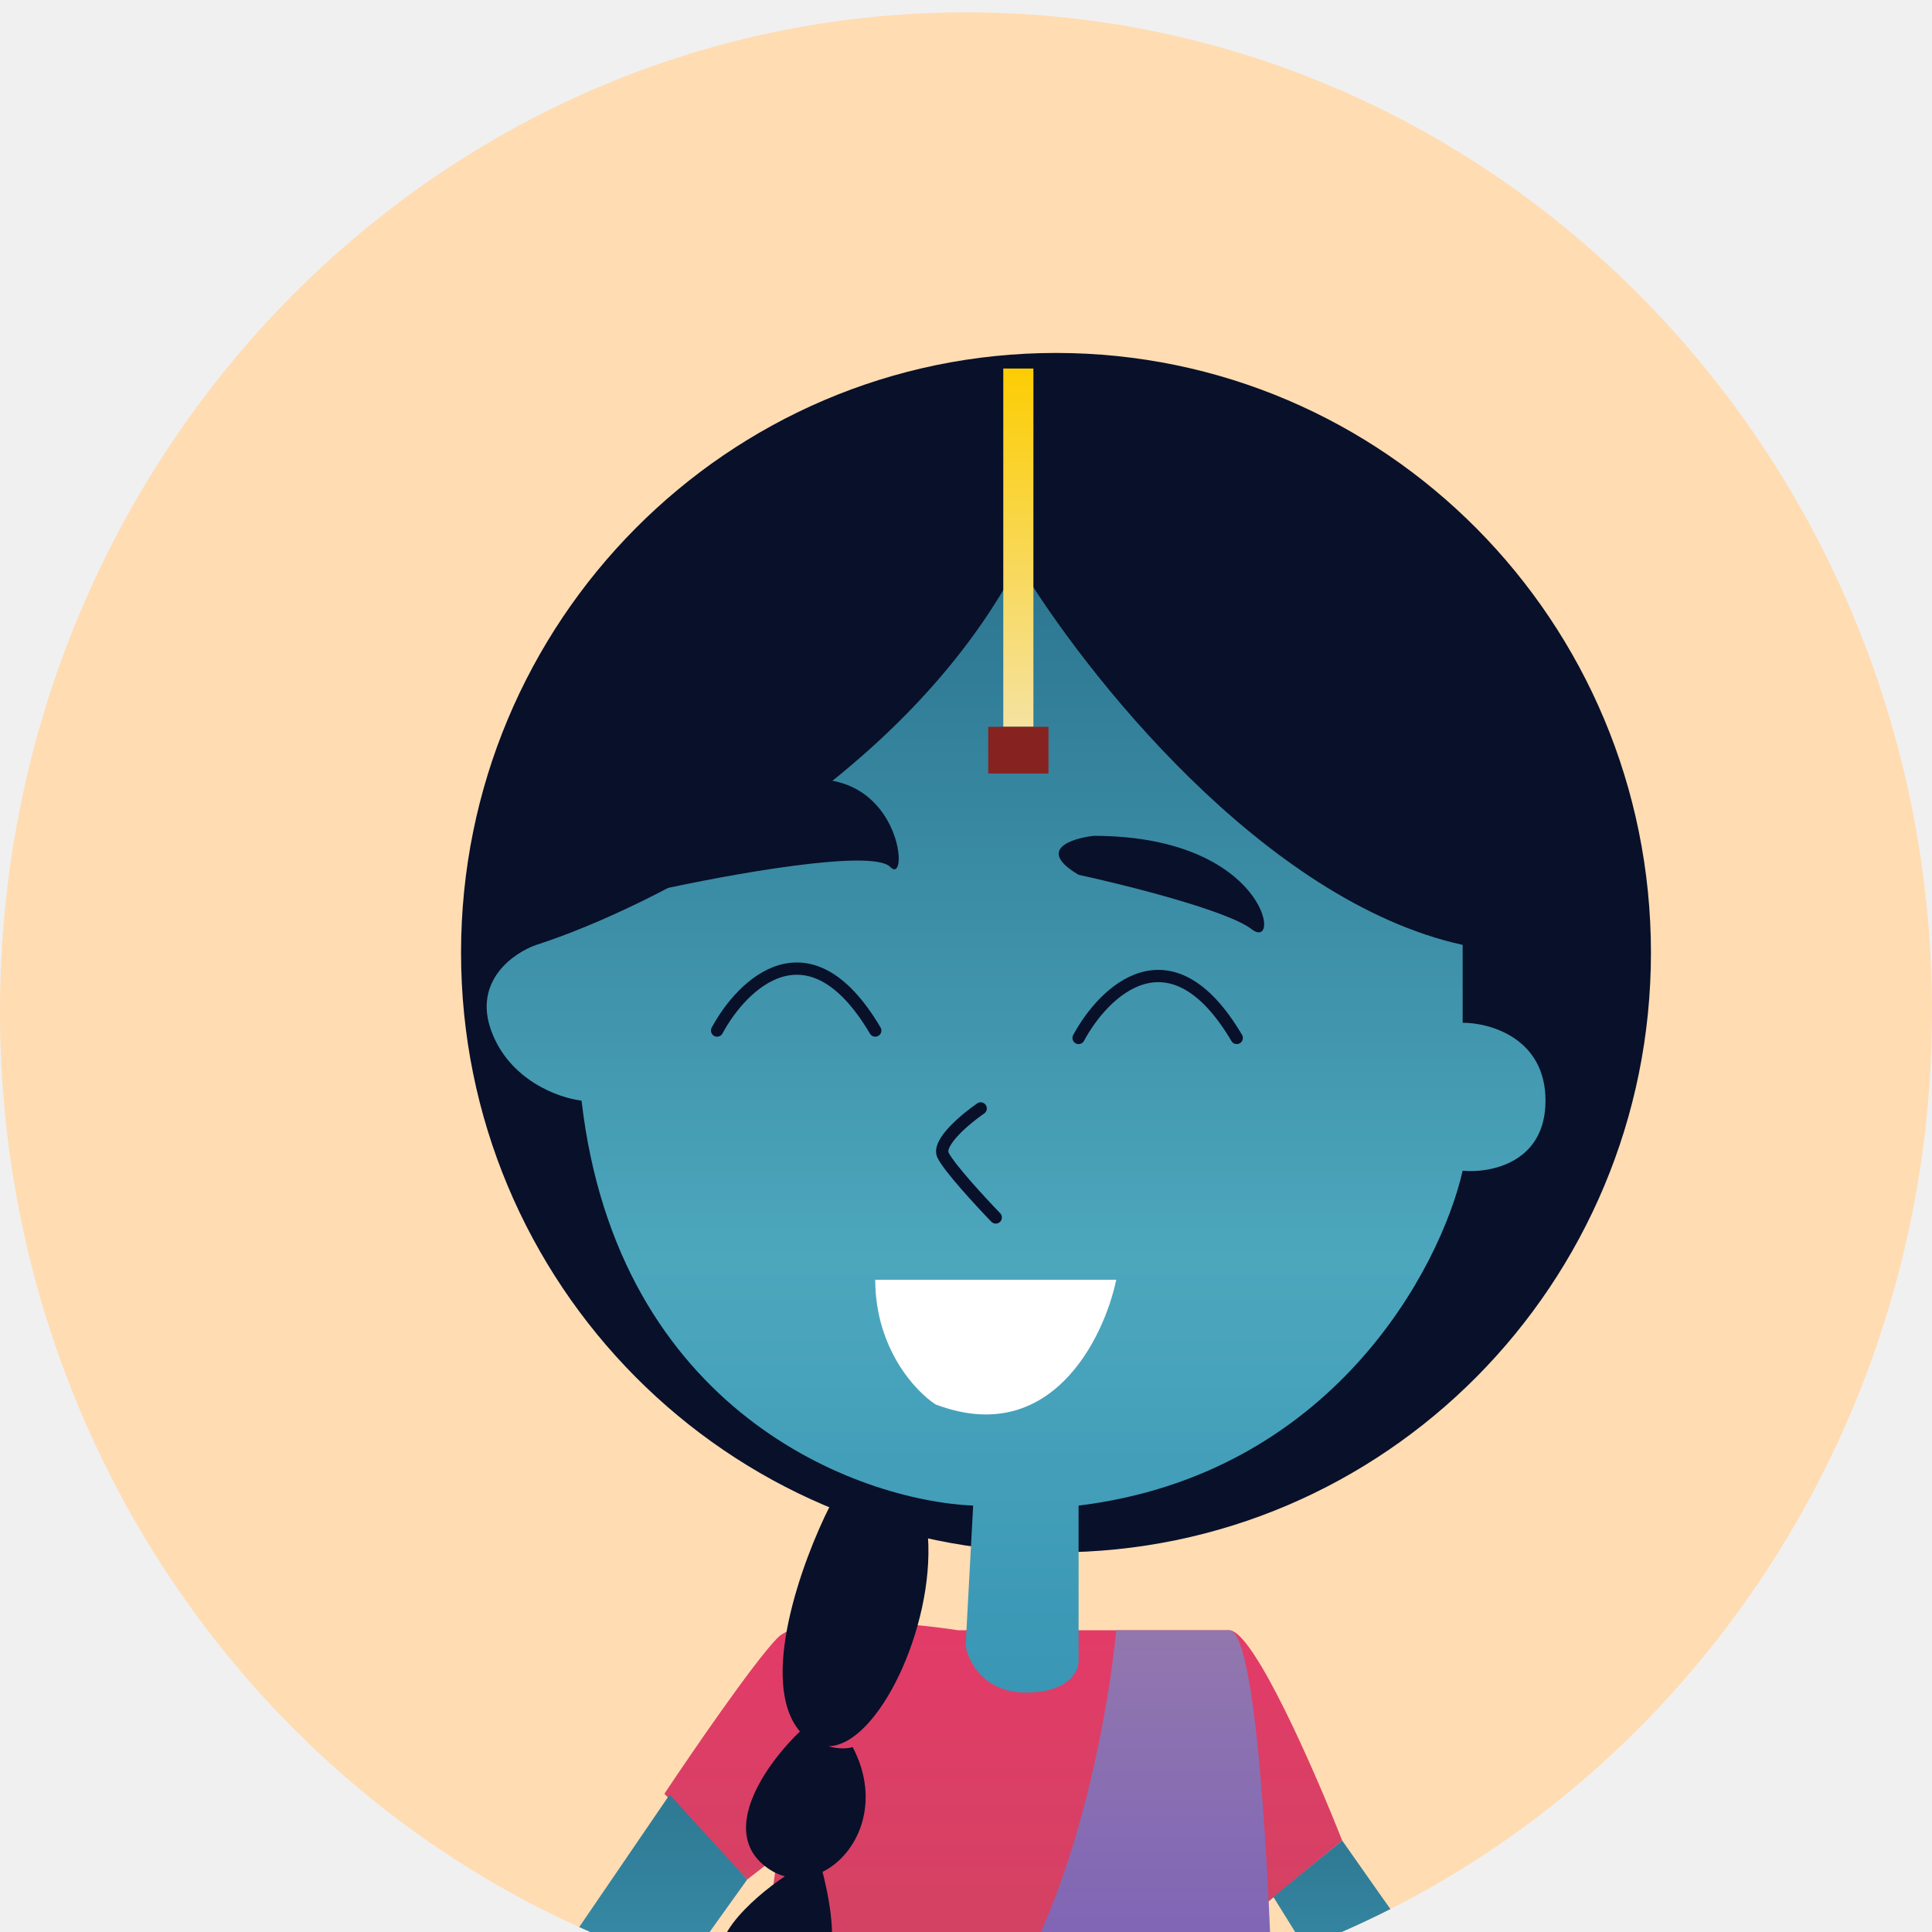
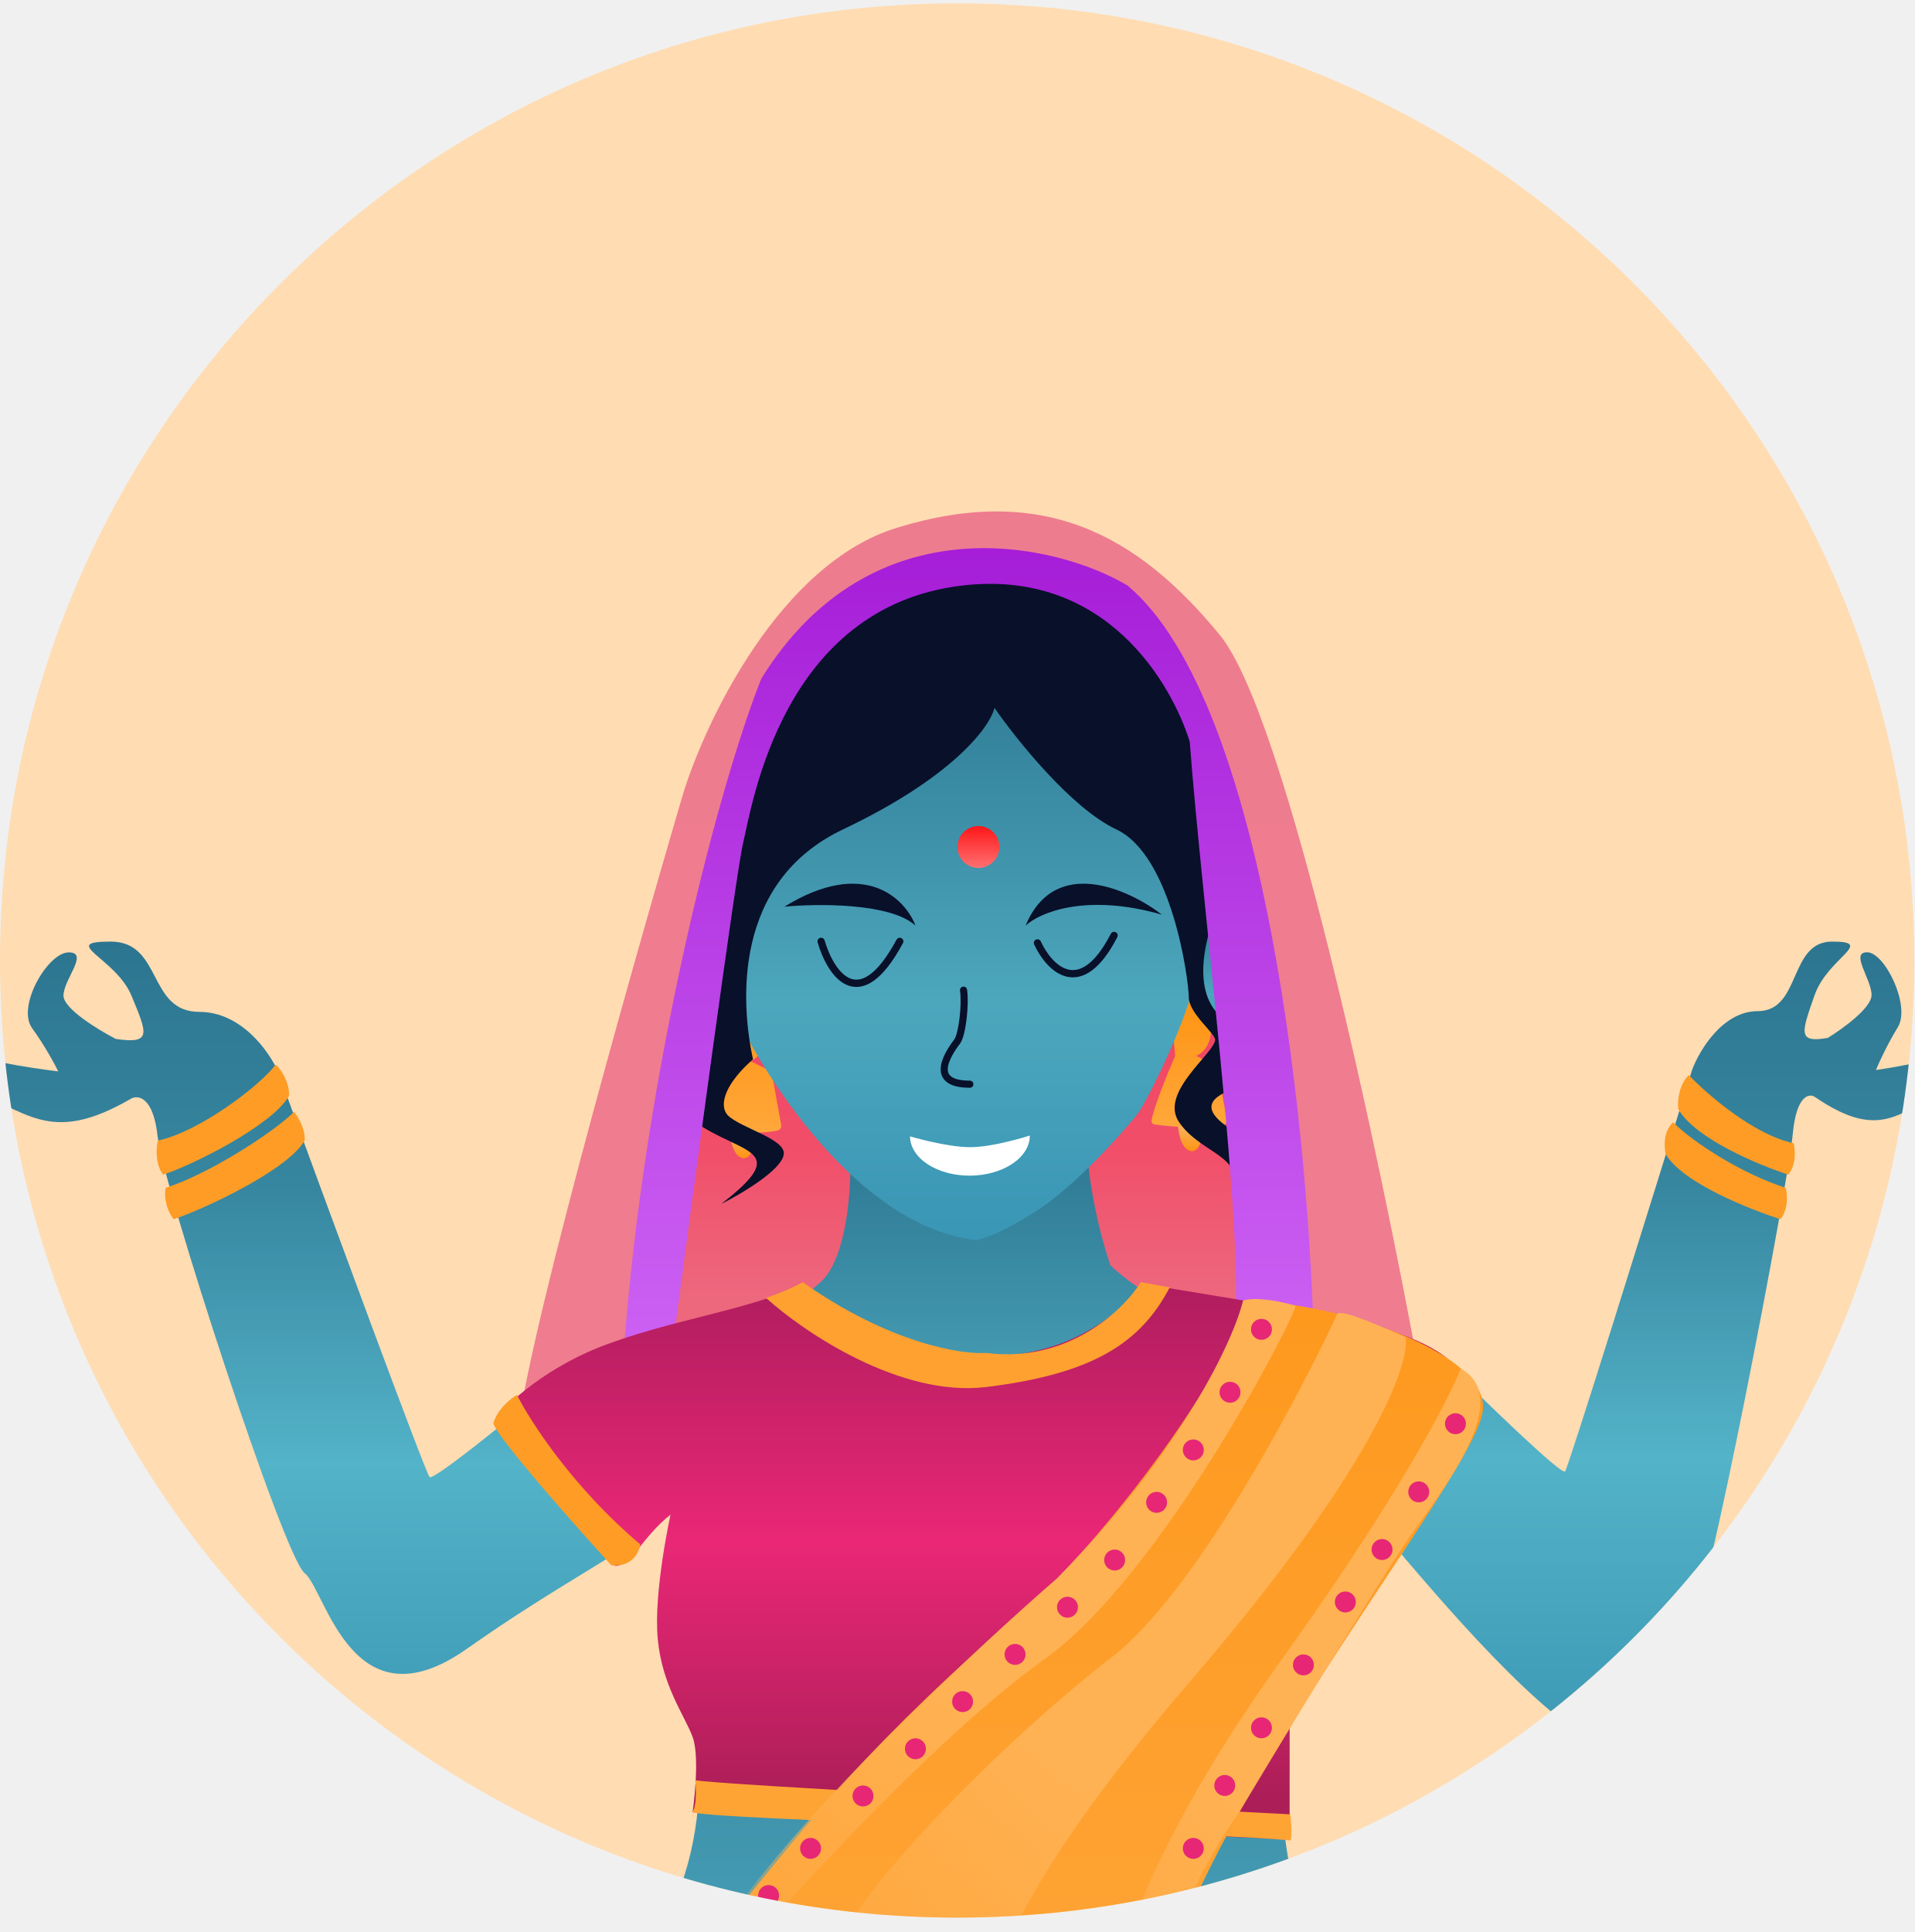
- <svg xmlns="http://www.w3.org/2000/svg" width="108" height="108" viewBox="0 0 108 108" fill="none">
-   <ellipse cx="54" cy="56.537" rx="54" ry="55.845" fill="#FFDCB2" />
-   <mask id="mask0_145_625" style="mask-type:alpha" maskUnits="userSpaceOnUse" x="0" y="0" width="108" height="113">
-     <ellipse cx="54" cy="56.537" rx="54" ry="55.845" fill="#D9D9D9" />
+ <svg xmlns="http://www.w3.org/2000/svg" width="108" height="109" viewBox="0 0 108 109" fill="none">
+   <circle cx="54" cy="54.188" r="54" fill="#FFDCB2" />
+   <mask id="mask0_278_2345" style="mask-type:alpha" maskUnits="userSpaceOnUse" x="0" y="0" width="108" height="109">
+     <circle cx="54" cy="54.188" r="54" fill="#FFDCB2" />
  </mask>
-   <g mask="url(#mask0_145_625)">
-     <path d="M43.454 91.567C44.801 90.174 50.751 90.696 53.558 91.132H68.714C70.061 91.132 73.485 98.968 75.028 102.887L70.819 106.37V112.465L42.191 113.336L42.612 109.853L43.454 103.757L41.77 105.064L37.139 100.274C38.683 97.953 42.107 92.96 43.454 91.567Z" fill="url(#paint0_linear_145_625)" />
-     <path d="M51.453 115.948C58.526 113.161 61.697 98.243 62.399 91.132H68.714C70.398 91.132 71.099 107.676 71.24 115.948H51.453Z" fill="url(#paint1_linear_145_625)" />
-     <path d="M29.141 112.465L37.432 100.325L41.77 105.064L33.35 116.819L29.141 112.465Z" fill="url(#paint2_linear_145_625)" />
-     <path d="M83.006 113.771C82.681 113.771 77.463 106.37 75.029 102.887L71.182 106.037L78.137 117.254C79.895 116.093 83.331 113.771 83.006 113.771Z" fill="url(#paint3_linear_145_625)" />
-     <ellipse cx="59.031" cy="53.254" rx="33.258" ry="33.524" fill="#08102A" />
-     <path d="M56.926 31.485C50.527 43.676 36.297 50.787 29.983 52.819C28.72 53.254 26.446 54.821 27.457 57.608C28.467 60.394 31.245 61.381 32.508 61.526C34.529 78.941 47.945 83.875 54.4 84.165L53.979 92.002C54.119 92.873 54.989 94.615 57.347 94.615C59.704 94.615 60.294 93.454 60.294 92.873V84.165C74.439 82.424 80.501 70.959 81.764 65.445C83.308 65.59 86.395 65.009 86.395 61.526C86.395 58.043 83.308 57.172 81.764 57.172V52.819C70.65 50.381 60.575 37.581 56.926 31.485Z" fill="url(#paint4_linear_145_625)" />
-     <rect x="56.084" y="20.601" width="1.684" height="20.027" fill="url(#paint5_linear_145_625)" />
-     <rect x="55.242" y="40.628" width="3.368" height="2.612" fill="#862320" />
-     <path d="M49.769 48.465C48.759 47.42 40.648 48.901 36.718 49.771C35.596 49.336 35.035 47.682 41.77 44.547C50.19 40.629 51.032 49.771 49.769 48.465Z" fill="#08102A" />
-     <path d="M69.976 51.948C68.629 50.903 62.96 49.481 60.294 48.901C57.936 47.507 59.873 46.869 61.136 46.724C70.818 46.724 71.66 53.254 69.976 51.948Z" fill="#08102A" />
-     <path d="M40.086 57.608C41.49 54.996 45.222 51.339 48.927 57.608" stroke="#08102A" stroke-width="0.686" stroke-linecap="round" />
-     <path d="M60.294 58.022C61.697 55.41 65.43 51.753 69.135 58.022" stroke="#08102A" stroke-width="0.686" stroke-linecap="round" />
-     <path d="M54.821 61.962C53.979 62.542 52.379 63.877 52.716 64.574C53.053 65.27 54.821 67.186 55.663 68.057" stroke="#08102A" stroke-width="0.686" stroke-linecap="round" />
-     <path d="M62.399 71.54H48.927C48.927 75.371 51.172 77.78 52.295 78.506C58.694 80.944 61.697 74.878 62.399 71.54Z" fill="white" />
-     <path d="M44.717 96.792C42.359 94.005 44.857 87.213 46.401 84.166L51.874 85.907C52.224 90.982 49.073 97.566 46.307 97.618C46.934 97.79 47.423 97.745 47.664 97.662C49.296 100.757 47.94 103.671 45.98 104.639C47.047 108.84 46.382 110.681 45.138 111.248C45.559 113.395 45.643 117.515 42.612 116.819C39.587 116.124 40.696 112.481 41.634 110.735C41.608 110.713 41.605 110.706 41.628 110.717C41.383 110.584 41.147 110.439 40.928 110.288C38.907 108.895 42.051 106.106 43.875 104.886C43.438 104.771 43.01 104.545 42.612 104.193C40.254 102.103 43.033 98.388 44.717 96.792Z" fill="#08102A" />
-     <path d="M40.928 125.526C39.244 123.785 40.657 119.141 41.64 118.125L44.296 118.56C45.98 129.358 43.507 132.347 41.64 131.186C43.556 131.883 43.648 130.315 43.454 129.445C43.314 128.864 42.612 127.268 40.928 125.526Z" fill="#08102A" />
+   <g mask="url(#mask0_278_2345)">
+     <path d="M35.086 80.028L40.731 51.174L45.122 43.688L60.175 37.137L70.054 48.211L74.131 79.092L35.086 80.028Z" fill="url(#paint0_linear_278_2345)" />
+     <path d="M69.157 56.584C69.985 53.389 69.009 51.703 68.418 51.259L66.347 56.88C66.101 57.816 65.874 59.571 66.939 59.098C68.004 58.625 68.861 57.225 69.157 56.584Z" fill="url(#paint1_linear_278_2345)" />
+     <path d="M67.18 64.942C66.588 64.824 66.44 63.71 66.44 63.167H67.919C67.919 63.808 67.771 65.061 67.18 64.942Z" fill="url(#paint2_linear_278_2345)" />
+     <path d="M64.968 63.236C65.053 62.57 65.862 60.582 66.302 59.57L66.154 57.943L67.19 56.168C67.387 55.971 67.87 55.932 68.225 57.352C68.58 58.771 67.88 59.422 67.486 59.57L68.669 60.162L69.215 63.163C69.241 63.308 69.157 63.451 69.014 63.483C67.95 63.725 66.126 63.574 65.15 63.441C65.04 63.426 64.954 63.347 64.968 63.236Z" fill="url(#paint3_linear_278_2345)" />
+     <path d="M41.899 65.338C41.308 65.22 41.16 64.106 41.16 63.563H42.639C42.639 64.204 42.491 65.457 41.899 65.338Z" fill="url(#paint4_linear_278_2345)" />
+     <path d="M39.826 63.532C39.91 62.865 40.719 60.878 41.16 59.866L41.012 58.239L42.047 56.464C42.244 56.267 42.727 56.227 43.082 57.647C43.437 59.067 42.737 59.718 42.343 59.866L43.526 60.457L44.072 63.459C44.098 63.604 44.014 63.747 43.871 63.779C42.807 64.021 40.984 63.87 40.008 63.737C39.897 63.722 39.812 63.643 39.826 63.532Z" fill="url(#paint5_linear_278_2345)" />
+     <path d="M46.3 72.33C47.786 70.985 48.034 67.037 47.972 65.232L55.59 67.287L61.35 63.738C61.201 66.427 62.155 69.964 62.65 71.396C66.366 74.833 71.135 75.194 73.055 74.945L71.197 83.163L65.809 90.821L54.661 92.689L46.671 91.195L41.283 83.163L40.726 76.065C41.965 75.38 44.813 73.674 46.3 72.33Z" fill="url(#paint6_linear_278_2345)" />
+     <path d="M59.212 67.8C57.788 68.866 55.972 69.79 55.099 69.971C48.52 69.247 43.136 60.868 41.267 56.769L40.706 52.428L41.267 47.003L47.062 40.492L54.352 35.067L61.268 38.684L66.689 46.46C67 48.088 67.624 51.85 67.624 53.875C67.624 56.407 64.848 61.839 64.259 62.737C64.035 63.078 61.459 66.118 59.212 67.8Z" fill="url(#paint7_linear_278_2345)" />
+     <path d="M58.532 53.197C59.177 54.598 60.946 56.474 62.854 52.776" stroke="#08102A" stroke-width="0.411" stroke-linecap="round" />
+     <path d="M46.326 53.111C46.844 54.896 48.456 57.396 50.763 53.111" stroke="#08102A" stroke-width="0.411" stroke-linecap="round" />
+     <path d="M54.361 55.862C54.48 56.666 54.29 58.371 54.003 58.757C53.645 59.239 52.213 61.169 54.719 61.169" stroke="#08102A" stroke-width="0.401" stroke-linecap="round" />
+     <path d="M51.342 64.111C51.343 64.405 51.433 64.696 51.605 64.966C51.776 65.237 52.027 65.482 52.342 65.688C52.657 65.894 53.031 66.056 53.441 66.166C53.852 66.276 54.292 66.331 54.736 66.328C55.179 66.325 55.618 66.264 56.028 66.148C56.437 66.033 56.808 65.865 57.12 65.655C57.433 65.445 57.68 65.197 57.848 64.924C58.016 64.651 58.101 64.359 58.099 64.065C58.099 64.065 56.085 64.721 54.736 64.721C53.386 64.721 51.342 64.111 51.342 64.111Z" fill="white" />
+     <path d="M44.256 51.153C46.141 50.974 50.258 50.939 51.651 52.223C51.071 50.707 48.779 48.37 44.256 51.153Z" fill="#08102A" />
+     <path d="M57.862 52.223C58.631 51.5 61.246 50.364 65.553 51.603C63.673 50.157 59.503 48.257 57.862 52.223Z" fill="#08102A" />
+     <path d="M35.697 77.294L29.17 81.507C29.17 77.598 35.418 55.39 38.542 44.775C39.825 40.619 44.031 31.801 50.592 29.779C58.792 27.252 64.148 30.116 68.834 35.845C72.583 40.428 77.871 65.388 80.047 77.294L73.352 76.62L69.838 54.885L64.148 37.698L51.094 33.318L40.885 49.998L35.697 77.294Z" fill="url(#paint8_linear_278_2345)" />
+     <path d="M44.217 65.144C44.068 66.034 41.802 67.369 40.687 67.925C44.774 64.774 41.802 65.144 39.201 63.291C37.121 61.808 39.201 59.583 40.316 57.174C38.235 37.154 49.976 32.52 56.106 32.706C68.144 33.744 69.791 44.878 69.11 50.315C67.995 52.54 67.029 56.062 69.11 57.544C71.191 59.027 70.782 60.696 70.039 61.252C69.11 61.622 67.327 62.142 69.11 63.476C70.893 64.811 70.225 66.257 69.667 66.813C69.853 65.144 67.624 64.959 66.509 63.291C65.395 61.623 68.553 59.398 68.553 58.657C68.553 58.286 67.067 57.174 67.067 56.247C67.067 55.32 66.138 48.276 62.98 46.793C60.453 45.607 57.345 41.727 56.106 39.935C55.858 40.985 53.803 43.828 47.561 46.793C41.319 49.759 41.8 56.614 42.481 59.766C40.995 61.063 40.502 62.302 41.059 62.92C41.802 63.661 44.366 64.255 44.217 65.144Z" fill="#08102A" />
+     <circle cx="55.2" cy="47.786" r="1.183" fill="url(#paint9_linear_278_2345)" />
+     <path d="M41.927 47.549C41.527 49.207 38.979 68.166 37.756 77.439L35.086 77.957C36.02 61.785 40.401 44.664 42.959 38.272C49.233 28.182 59.67 30.674 63.619 33.036C71.495 39.67 73.909 64.596 74.131 76.229L69.626 75.02C70.293 70.182 67.79 50.831 67.123 41.847C66.122 38.622 62.417 32.068 54.275 33.036C44.096 34.245 42.428 45.475 41.927 47.549Z" fill="url(#paint10_linear_278_2345)" />
+     <path d="M37.589 107.889C38.839 106.484 39.799 101.493 39.278 99.445L72.331 100.651C72.331 103.787 72.814 105.717 73.296 107.647C62.672 112.564 44.1 109.937 37.589 107.889Z" fill="url(#paint11_linear_278_2345)" />
+     <path d="M24.236 83.334C24.472 83.578 29.842 79.163 32.498 76.926C35.095 79.123 36.758 83.233 37.348 85.776C35.381 87.505 31.527 89.364 26.334 93.026C19.843 97.604 18.367 89.669 17.187 88.754C16.007 87.838 9.187 66.855 8.892 64.108C8.656 61.911 7.81 61.769 7.417 61.972C2.696 64.719 1.516 62.582 -2.025 61.362C-5.566 60.141 -2.32 58.615 -2.025 59.225C-1.789 59.714 1.614 60.243 3.286 60.446C3.089 60.039 2.519 58.981 1.811 58.005C0.925 56.784 2.696 53.732 3.876 53.732C5.056 53.732 3.581 55.258 3.581 56.174C3.581 56.906 5.548 58.106 6.532 58.615C8.597 58.92 8.302 58.31 7.417 56.174C6.532 54.038 3.286 53.122 6.237 53.122C9.187 53.122 8.302 57.089 11.253 57.089C13.614 57.089 15.187 59.327 15.679 60.446C18.433 67.974 24 83.09 24.236 83.334Z" fill="url(#paint12_linear_278_2345)" />
+     <path d="M34.694 88.346C33.729 87.14 29.712 82.951 27.939 80.385C27.939 79.628 30.606 77.29 33.729 76.042C37.727 74.445 42.627 73.864 45.281 72.423C55.209 79.815 62.221 75.503 64.486 72.423C74.414 74.148 81.425 74.751 82.706 78.036L75.419 93.059L72.759 95.584V103.787L39.076 102.247C39.076 102.247 39.52 99.203 39.076 97.997C38.633 96.791 37.348 95.102 37.107 92.448C36.866 89.794 37.831 85.451 37.831 85.451C36.156 86.786 35.659 88.346 34.694 88.346Z" fill="url(#paint13_linear_278_2345)" />
+     <path d="M39.076 102.212C39.312 101.858 39.273 100.881 39.224 100.438C40.407 100.674 62.099 101.818 72.797 102.36C72.915 103.425 72.846 103.79 72.797 103.839C69.099 103.396 38.78 102.656 39.076 102.212Z" fill="#FEA435" />
+     <path d="M88.298 83.013C88.1 83.254 83.605 78.886 81.381 76.672C79.207 78.846 76.927 82.14 76.433 84.656C78.08 86.367 83.209 92.977 87.557 96.6C92.992 101.128 94.227 93.278 95.215 92.373C96.203 91.467 100.896 66.709 101.143 63.991C101.341 61.818 102.049 61.677 102.378 61.878C106.331 64.595 107.319 62.482 110.283 61.274C113.248 60.066 110.53 58.557 110.283 59.161C110.086 59.644 107.237 60.167 105.837 60.368C106.001 59.966 106.479 58.919 107.072 57.953C107.813 56.745 106.331 53.726 105.343 53.726C104.355 53.726 105.59 55.236 105.59 56.141C105.59 56.866 103.943 58.053 103.12 58.557C101.39 58.859 101.637 58.255 102.378 56.141C103.12 54.028 105.837 53.122 103.367 53.122C100.896 53.122 101.637 57.047 99.167 57.047C97.191 57.047 95.874 59.261 95.462 60.368C93.156 67.816 88.496 82.771 88.298 83.013Z" fill="url(#paint14_linear_278_2345)" />
+     <path d="M57.856 90.759C49.222 98.148 45.798 102.575 41.208 108.222C44.724 108.706 58.297 114.474 64.645 117.298C64.352 105.802 83.067 83.854 83.653 79.618C84.122 76.23 75.06 73.388 70.16 73.388C69.769 76.917 62.264 86.986 57.856 90.759Z" fill="url(#paint15_linear_278_2345)" />
+     <path d="M101.193 64.498C98.945 64.025 96.312 61.738 95.277 60.653C94.686 61.245 94.636 62.181 94.686 62.576C95.632 64.232 99.221 65.731 100.897 66.273C101.341 65.682 101.292 64.942 101.193 64.498Z" fill="#FE9C25" />
+     <path d="M8.905 64.351C11.153 63.877 14.525 61.393 15.56 60.062C16.152 60.653 16.349 61.442 16.3 61.836C15.353 63.493 10.877 65.731 9.201 66.273C8.757 65.682 8.806 64.794 8.905 64.351Z" fill="#FE9C25" />
+     <path d="M100.749 67.013C98.383 66.273 95.573 64.499 94.39 63.315C93.798 63.907 93.911 64.696 93.96 65.09C94.907 66.747 98.777 68.245 100.453 68.788C100.897 68.196 100.848 67.457 100.749 67.013Z" fill="#FE9C25" />
+     <path d="M9.348 67.013C11.715 66.273 15.412 63.907 16.595 62.724C17.039 63.315 17.236 63.956 17.187 64.351C16.24 66.007 11.468 68.245 9.792 68.788C9.348 68.196 9.25 67.457 9.348 67.013Z" fill="#FE9C25" />
+     <path d="M58.894 93.634C53.57 97.421 46.224 105.269 43.217 108.72L41.146 108.276C45.169 102.242 55.147 92.944 59.634 89.049C66.733 81.832 69.592 75.591 70.134 73.372C70.963 73.136 72.451 73.471 73.092 73.668C73.092 74.26 65.549 88.902 58.894 93.634Z" fill="url(#paint16_linear_278_2345)" />
+     <path d="M69.839 102.36C65.698 108.158 64.761 114.833 64.81 117.446L63.035 116.411C61.261 114.34 63.923 105.318 72.205 93.782C78.831 84.553 81.769 78.894 82.41 77.218C85.368 78.845 81.67 83.725 79.748 86.387C78.21 88.517 72.501 97.924 69.839 102.36Z" fill="url(#paint17_linear_278_2345)" />
+     <circle cx="43.365" cy="106.945" r="0.592" fill="#E72775" />
+     <circle cx="45.731" cy="104.283" r="0.592" fill="#E72775" />
+     <circle cx="48.689" cy="101.325" r="0.592" fill="#E72775" />
+     <circle cx="51.647" cy="98.663" r="0.592" fill="#E72775" />
+     <circle cx="54.309" cy="96.001" r="0.592" fill="#E72775" />
+     <circle cx="57.267" cy="93.339" r="0.592" fill="#E72775" />
+     <circle cx="60.225" cy="90.676" r="0.592" fill="#E72775" />
+     <circle cx="62.887" cy="88.014" r="0.592" fill="#E72775" />
+     <circle cx="65.254" cy="84.76" r="0.592" fill="#E72775" />
+     <circle cx="67.324" cy="81.802" r="0.592" fill="#E72775" />
+     <circle cx="69.395" cy="78.549" r="0.592" fill="#E72775" />
+     <circle cx="71.17" cy="74.999" r="0.592" fill="#E72775" />
+     <circle cx="65.254" cy="107.833" r="0.592" fill="#E72775" />
+     <circle cx="67.324" cy="104.283" r="0.592" fill="#E72775" />
+     <circle cx="69.099" cy="100.733" r="0.592" fill="#E72775" />
+     <circle cx="71.17" cy="97.48" r="0.592" fill="#E72775" />
+     <circle cx="73.536" cy="93.93" r="0.592" fill="#E72775" />
+     <circle cx="75.902" cy="90.381" r="0.592" fill="#E72775" />
+     <circle cx="77.973" cy="87.423" r="0.592" fill="#E72775" />
+     <circle cx="80.043" cy="84.169" r="0.592" fill="#E72775" />
+     <circle cx="82.114" cy="80.324" r="0.592" fill="#E72775" />
+     <path d="M62.739 93.487C67.354 89.937 73.142 79.091 75.459 74.112C75.814 73.875 78.17 74.95 79.304 75.443C79.551 76.922 77.47 82.867 67.177 94.817C54.309 109.755 55.936 114.044 55.788 113.601C55.67 113.246 49.922 111.086 47.062 110.051C48.689 106.206 56.971 97.923 62.739 93.487Z" fill="url(#paint18_linear_278_2345)" />
+     <path d="M36.118 87.127C32.332 83.932 29.906 80.176 29.167 78.697C28.22 79.288 27.885 80.028 27.836 80.324C28.191 81.27 32.42 86.042 34.491 88.31C35.674 88.428 36.069 87.571 36.118 87.127Z" fill="#FE9C25" />
+     <path d="M43.217 73.225C44.282 72.87 45.041 72.485 45.288 72.337C50.139 75.768 54.211 76.429 55.641 76.33C60.255 76.922 63.38 73.915 64.366 72.337L65.993 72.633C64.366 75.739 61.704 77.514 55.641 78.253C50.789 78.845 45.337 75.147 43.217 73.225Z" fill="#FFA130" />
  </g>
  <defs>
-     <linearGradient id="paint0_linear_145_625" x1="56.084" y1="90.663" x2="56.084" y2="113.336" gradientUnits="userSpaceOnUse">
-       <stop stop-color="#E33B68" />
-       <stop offset="1" stop-color="#CE4461" />
+     <linearGradient id="paint0_linear_278_2345" x1="53.822" y1="38.171" x2="53.822" y2="72.996" gradientUnits="userSpaceOnUse">
+       <stop stop-color="#EE3453" />
+       <stop offset="0.764" stop-color="#F14E69" />
+       <stop offset="1" stop-color="#ED677D" />
    </linearGradient>
-     <linearGradient id="paint1_linear_145_625" x1="61.346" y1="91.132" x2="61.346" y2="115.948" gradientUnits="userSpaceOnUse">
-       <stop stop-color="#9277AE" />
-       <stop offset="1" stop-color="#775EB9" />
-     </linearGradient>
-     <linearGradient id="paint2_linear_145_625" x1="35.456" y1="101.145" x2="35.456" y2="116.819" gradientUnits="userSpaceOnUse">
-       <stop stop-color="#2F7A95" />
-       <stop offset="1" stop-color="#3E99B5" />
-     </linearGradient>
-     <linearGradient id="paint3_linear_145_625" x1="77.133" y1="103.322" x2="77.133" y2="117.254" gradientUnits="userSpaceOnUse">
-       <stop stop-color="#2F7A95" />
-       <stop offset="1" stop-color="#3E99B5" />
-     </linearGradient>
-     <linearGradient id="paint4_linear_145_625" x1="56.8" y1="31.485" x2="56.8" y2="94.615" gradientUnits="userSpaceOnUse">
+     <linearGradient id="paint1_linear_278_2345" x1="67.809" y1="51.259" x2="67.809" y2="59.177" gradientUnits="userSpaceOnUse">
      <stop stop-color="#2C7590" />
      <stop offset="0.618" stop-color="#4CA7BD" />
      <stop offset="1" stop-color="#3996B5" />
    </linearGradient>
-     <linearGradient id="paint5_linear_145_625" x1="56.926" y1="20.601" x2="56.926" y2="40.628" gradientUnits="userSpaceOnUse">
-       <stop stop-color="#FCCD03" />
-       <stop offset="1" stop-color="#F5E2A0" />
+     <linearGradient id="paint2_linear_278_2345" x1="67.18" y1="63.167" x2="67.18" y2="64.95" gradientUnits="userSpaceOnUse">
+       <stop stop-color="#F9BB71" />
+       <stop offset="1" stop-color="#FE9311" />
+       <stop offset="1" stop-color="#FE9311" />
+     </linearGradient>
+     <linearGradient id="paint3_linear_278_2345" x1="67.111" y1="56.068" x2="67.111" y2="63.611" gradientUnits="userSpaceOnUse">
+       <stop stop-color="#FE9311" />
+       <stop offset="1" stop-color="#FFA73B" />
+     </linearGradient>
+     <linearGradient id="paint4_linear_278_2345" x1="41.899" y1="63.563" x2="41.899" y2="65.346" gradientUnits="userSpaceOnUse">
+       <stop stop-color="#F9BB71" />
+       <stop offset="1" stop-color="#FE9311" />
+       <stop offset="1" stop-color="#FE9311" />
+     </linearGradient>
+     <linearGradient id="paint5_linear_278_2345" x1="41.968" y1="56.364" x2="41.968" y2="63.907" gradientUnits="userSpaceOnUse">
+       <stop stop-color="#FE9311" />
+       <stop offset="1" stop-color="#FFA73B" />
+     </linearGradient>
+     <linearGradient id="paint6_linear_278_2345" x1="56.891" y1="63.738" x2="56.891" y2="92.689" gradientUnits="userSpaceOnUse">
+       <stop stop-color="#2C7590" />
+       <stop offset="0.618" stop-color="#4CA7BD" />
+       <stop offset="1" stop-color="#3996B5" />
+     </linearGradient>
+     <linearGradient id="paint7_linear_278_2345" x1="54.165" y1="35.067" x2="54.165" y2="69.971" gradientUnits="userSpaceOnUse">
+       <stop stop-color="#2C7590" />
+       <stop offset="0.618" stop-color="#4CA7BD" />
+       <stop offset="1" stop-color="#3996B5" />
+     </linearGradient>
+     <linearGradient id="paint8_linear_278_2345" x1="53.584" y1="30.123" x2="53.584" y2="72.875" gradientUnits="userSpaceOnUse">
+       <stop stop-color="#EE7C8F" />
+       <stop offset="0.764" stop-color="#EF7C8F" />
+       <stop offset="1" stop-color="#EF7C8F" />
+     </linearGradient>
+     <linearGradient id="paint9_linear_278_2345" x1="55.2" y1="46.011" x2="55.2" y2="49.413" gradientUnits="userSpaceOnUse">
+       <stop stop-color="#FE0002" />
+       <stop offset="1" stop-color="#FF8182" />
+       <stop offset="1" stop-color="#FE0002" />
+     </linearGradient>
+     <linearGradient id="paint10_linear_278_2345" x1="54.641" y1="31.044" x2="54.641" y2="77.353" gradientUnits="userSpaceOnUse">
+       <stop stop-color="#A61ED8" />
+       <stop offset="1" stop-color="#CD63F4" />
+     </linearGradient>
+     <linearGradient id="paint11_linear_278_2345" x1="55.684" y1="99.445" x2="55.684" y2="110.06" gradientUnits="userSpaceOnUse">
+       <stop stop-color="#3E90A9" />
+       <stop offset="0.779" stop-color="#449BB3" />
+       <stop offset="1" stop-color="#3A829D" />
+     </linearGradient>
+     <linearGradient id="paint12_linear_278_2345" x1="16.841" y1="53.122" x2="16.841" y2="98.48" gradientUnits="userSpaceOnUse">
+       <stop stop-color="#2C7590" />
+       <stop offset="0.305" stop-color="#3786A0" />
+       <stop offset="0.649" stop-color="#53B3C8" />
+       <stop offset="1" stop-color="#3D99B5" />
+     </linearGradient>
+     <linearGradient id="paint13_linear_278_2345" x1="55.918" y1="72.423" x2="55.918" y2="101.375" gradientUnits="userSpaceOnUse">
+       <stop stop-color="#AF1D5E" />
+       <stop offset="0.503" stop-color="#EA2776" />
+       <stop offset="1" stop-color="#AC1E58" />
+     </linearGradient>
+     <linearGradient id="paint14_linear_278_2345" x1="94.045" y1="53.122" x2="94.045" y2="97.997" gradientUnits="userSpaceOnUse">
+       <stop stop-color="#2C7590" />
+       <stop offset="0.305" stop-color="#3786A0" />
+       <stop offset="0.649" stop-color="#53B3C8" />
+       <stop offset="1" stop-color="#3D99B5" />
+     </linearGradient>
+     <linearGradient id="paint15_linear_278_2345" x1="60.846" y1="74.038" x2="60.846" y2="117.298" gradientUnits="userSpaceOnUse">
+       <stop stop-color="#FE991E" />
+       <stop offset="1" stop-color="#FEA539" />
+     </linearGradient>
+     <linearGradient id="paint16_linear_278_2345" x1="54.453" y1="95.783" x2="40.022" y2="115.121" gradientUnits="userSpaceOnUse">
+       <stop stop-color="#FFB254" />
+       <stop offset="1" stop-color="#FFB254" stop-opacity="0" />
+     </linearGradient>
+     <linearGradient id="paint17_linear_278_2345" x1="71.261" y1="102.757" x2="54.703" y2="115.604" gradientUnits="userSpaceOnUse">
+       <stop stop-color="#FFB254" />
+       <stop offset="1" stop-color="#FFB254" stop-opacity="0" />
+     </linearGradient>
+     <linearGradient id="paint18_linear_278_2345" x1="60.5" y1="99.188" x2="44" y2="119.188" gradientUnits="userSpaceOnUse">
+       <stop stop-color="#FFB254" />
+       <stop offset="1" stop-color="#FFB254" stop-opacity="0" />
    </linearGradient>
  </defs>
</svg>
